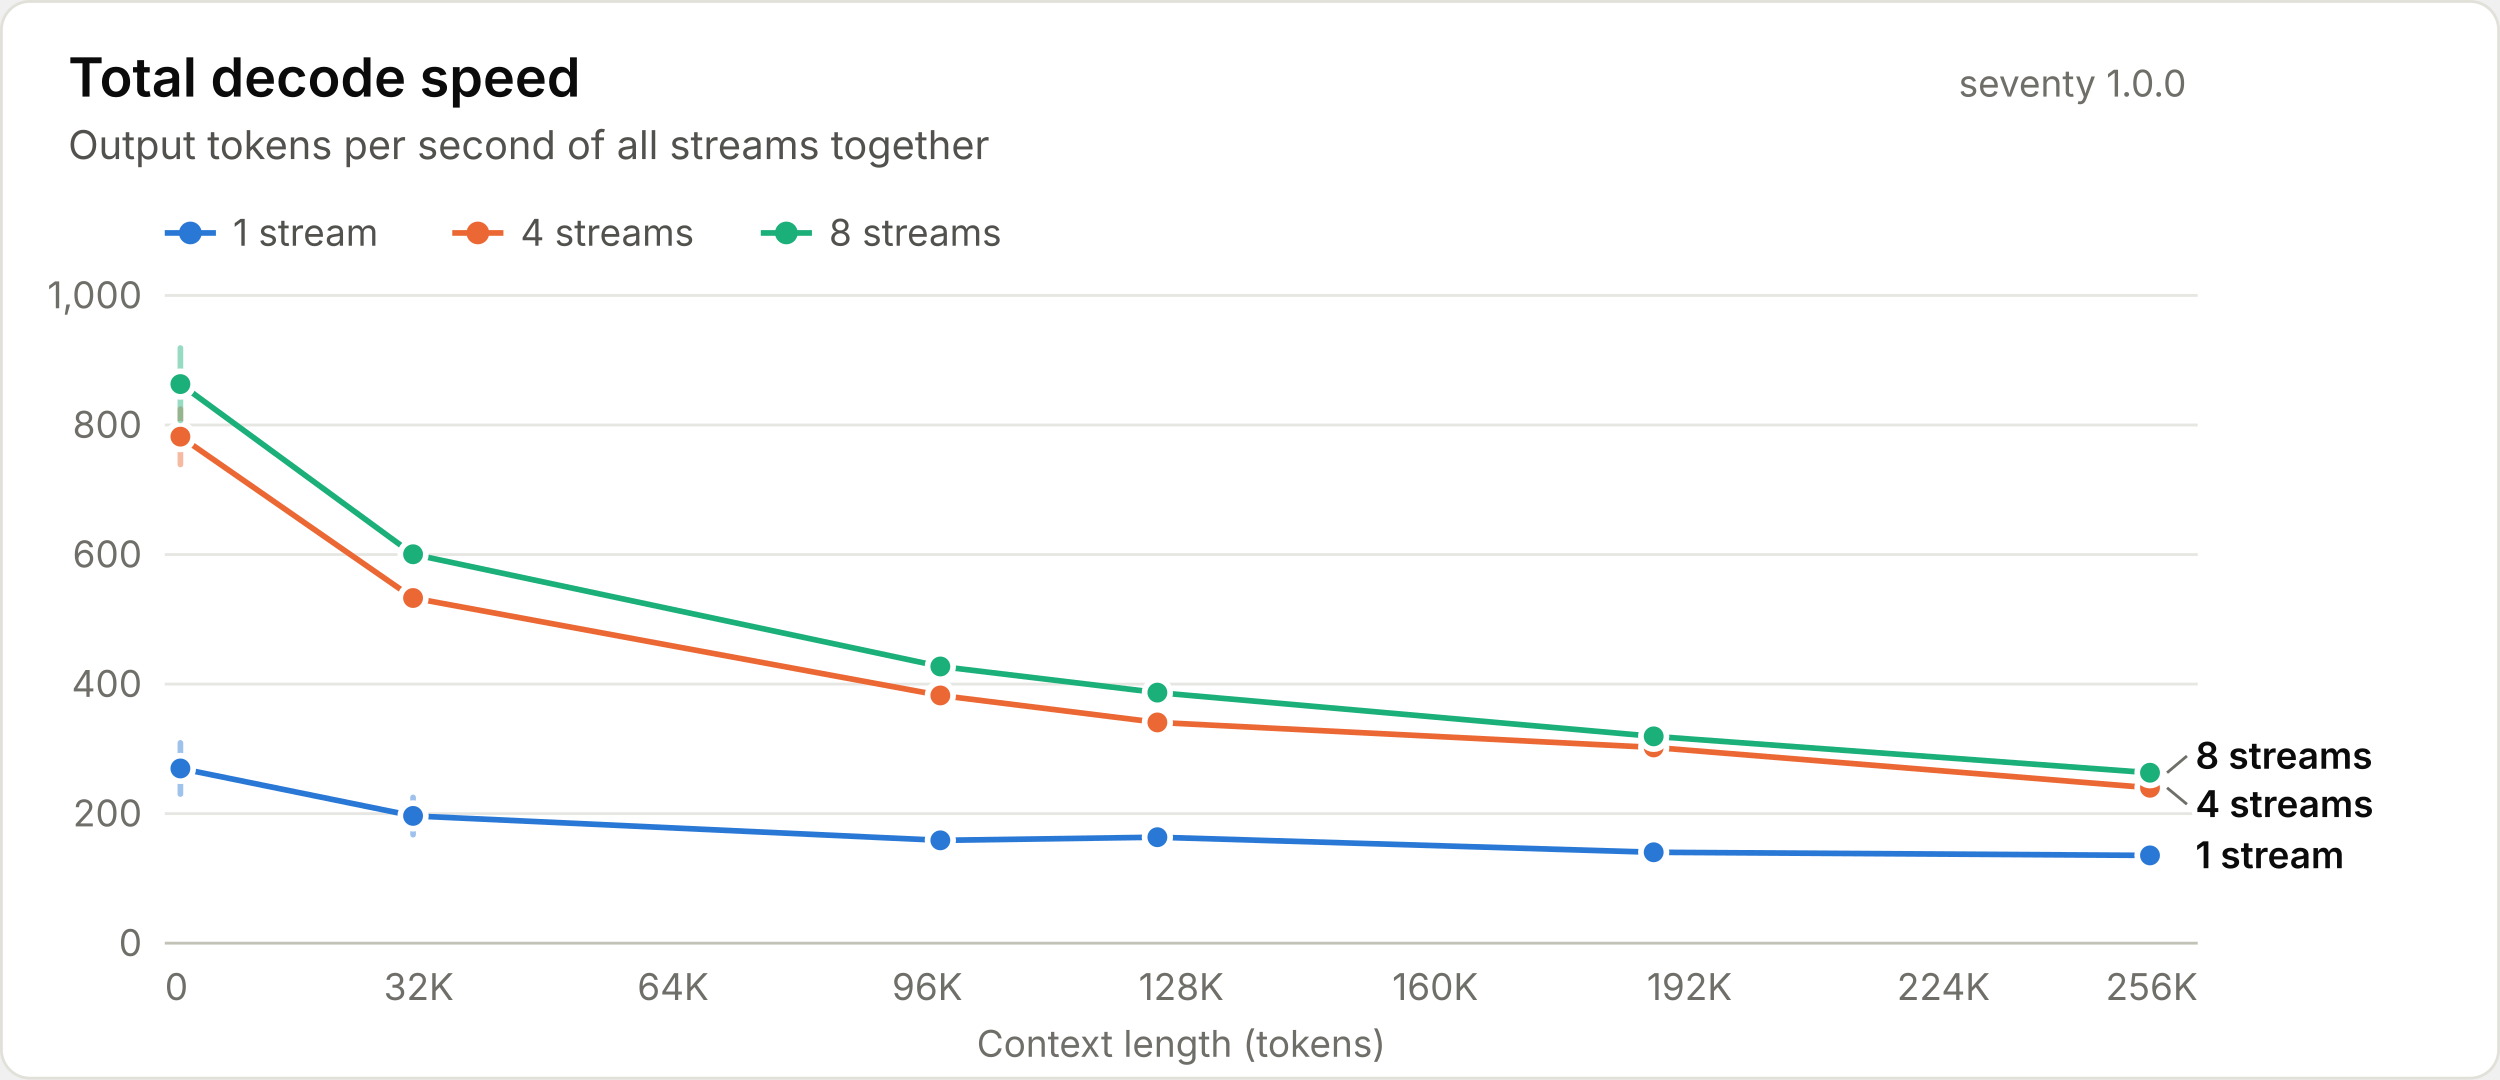
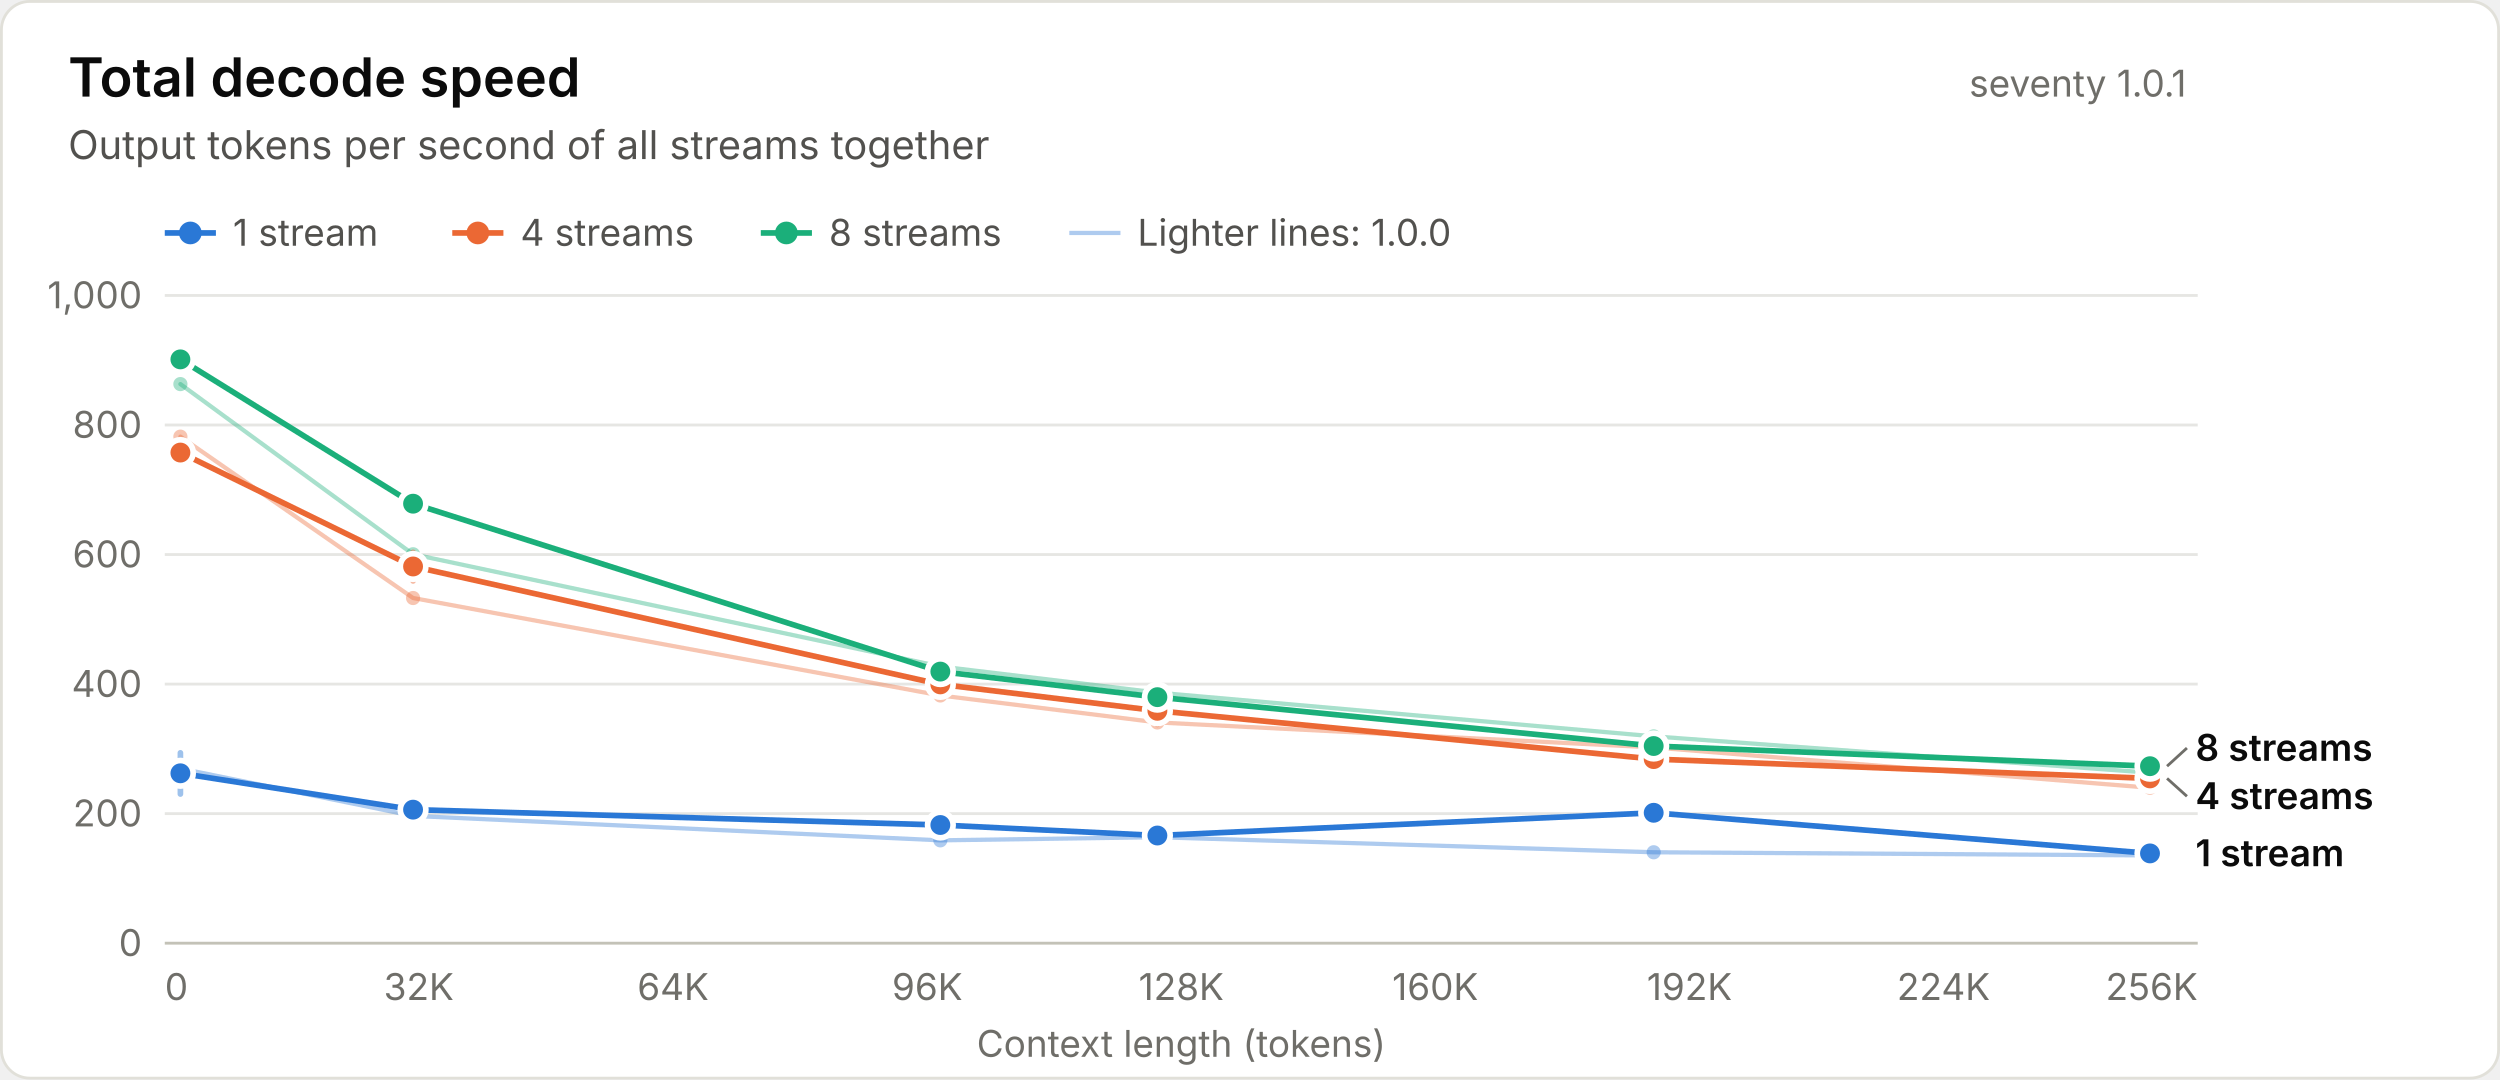
<svg xmlns="http://www.w3.org/2000/svg" viewBox="0 0 880 380" width="880" height="380" font-family="Inter, system-ui, -apple-system, 'Segoe UI', Helvetica, Arial, sans-serif" role="img" aria-label="Total decode speed">
  <rect x="0.5" y="0.5" width="879" height="379" rx="10" fill="#ffffff" stroke="#e1e0d9" />
  <text x="24.0" y="34.0" font-size="19" font-weight="600" fill="#0b0b0b" text-anchor="start">Total decode speed</text>
  <text x="24.0" y="56.0" font-size="14" font-weight="400" fill="#52514e" text-anchor="start">Output tokens per second of all streams together</text>
-   <text x="769.6" y="34.0" font-size="13" font-weight="400" fill="#6f6e69" text-anchor="end">seventy 1.0.0</text>
+   <text x="769.6" y="34.0" font-size="13" font-weight="400" fill="#6f6e69" text-anchor="end">seventy 1.0.1</text>
  <line x1="58" x2="773.6" y1="332.0" y2="332.0" stroke="#c3c2b7" stroke-width="1" />
  <text x="50.0" y="336.5" font-size="13" font-weight="400" fill="#6f6e69" text-anchor="end">0</text>
  <line x1="58" x2="773.6" y1="286.4" y2="286.4" stroke="#e6e6e3" stroke-width="1" />
  <text x="50.0" y="290.9" font-size="13" font-weight="400" fill="#6f6e69" text-anchor="end">200</text>
  <line x1="58" x2="773.6" y1="240.8" y2="240.8" stroke="#e6e6e3" stroke-width="1" />
  <text x="50.0" y="245.3" font-size="13" font-weight="400" fill="#6f6e69" text-anchor="end">400</text>
  <line x1="58" x2="773.6" y1="195.2" y2="195.2" stroke="#e6e6e3" stroke-width="1" />
  <text x="50.0" y="199.7" font-size="13" font-weight="400" fill="#6f6e69" text-anchor="end">600</text>
  <line x1="58" x2="773.6" y1="149.6" y2="149.6" stroke="#e6e6e3" stroke-width="1" />
  <text x="50.0" y="154.1" font-size="13" font-weight="400" fill="#6f6e69" text-anchor="end">800</text>
  <line x1="58" x2="773.6" y1="104.0" y2="104.0" stroke="#e6e6e3" stroke-width="1" />
  <text x="50.0" y="108.5" font-size="13" font-weight="400" fill="#6f6e69" text-anchor="end">1,000</text>
  <text x="58.0" y="352.0" font-size="13" font-weight="400" fill="#6f6e69" text-anchor="start">0</text>
  <text x="147.4" y="352.0" font-size="13" font-weight="400" fill="#6f6e69" text-anchor="middle">32K</text>
  <text x="236.9" y="352.0" font-size="13" font-weight="400" fill="#6f6e69" text-anchor="middle">64K</text>
  <text x="326.4" y="352.0" font-size="13" font-weight="400" fill="#6f6e69" text-anchor="middle">96K</text>
  <text x="415.8" y="352.0" font-size="13" font-weight="400" fill="#6f6e69" text-anchor="middle">128K</text>
  <text x="505.2" y="352.0" font-size="13" font-weight="400" fill="#6f6e69" text-anchor="middle">160K</text>
  <text x="594.7" y="352.0" font-size="13" font-weight="400" fill="#6f6e69" text-anchor="middle">192K</text>
  <text x="684.1" y="352.0" font-size="13" font-weight="400" fill="#6f6e69" text-anchor="middle">224K</text>
  <text x="773.6" y="352.0" font-size="13" font-weight="400" fill="#6f6e69" text-anchor="end">256K</text>
  <text x="415.8" y="372.0" font-size="13" font-weight="400" fill="#6f6e69" text-anchor="middle">Context length (tokens)</text>
-   <polyline points="63.5,270.5 145.4,287.2 331.0,295.8 407.4,294.7 582.1,300.0 756.8,301.1" fill="none" stroke="#2a78d6" stroke-width="2" stroke-linejoin="round" stroke-linecap="round" />
-   <line x1="63.5" x2="63.5" y1="279.5" y2="261.5" stroke="#2a78d6" stroke-opacity="0.45" stroke-width="2" stroke-linecap="round" />
-   <circle cx="63.5" cy="270.5" r="4.5" fill="#2a78d6" stroke="#ffffff" stroke-width="2" />
-   <line x1="145.4" x2="145.4" y1="293.8" y2="280.7" stroke="#2a78d6" stroke-opacity="0.45" stroke-width="2" stroke-linecap="round" />
-   <circle cx="145.4" cy="287.2" r="4.5" fill="#2a78d6" stroke="#ffffff" stroke-width="2" />
-   <line x1="331.0" x2="331.0" y1="298.7" y2="292.9" stroke="#2a78d6" stroke-opacity="0.45" stroke-width="2" stroke-linecap="round" />
-   <circle cx="331.0" cy="295.8" r="4.5" fill="#2a78d6" stroke="#ffffff" stroke-width="2" />
-   <line x1="407.4" x2="407.4" y1="296.2" y2="293.2" stroke="#2a78d6" stroke-opacity="0.45" stroke-width="2" stroke-linecap="round" />
-   <circle cx="407.4" cy="294.7" r="4.5" fill="#2a78d6" stroke="#ffffff" stroke-width="2" />
-   <line x1="582.1" x2="582.1" y1="301.3" y2="298.6" stroke="#2a78d6" stroke-opacity="0.45" stroke-width="2" stroke-linecap="round" />
-   <circle cx="582.1" cy="300.0" r="4.5" fill="#2a78d6" stroke="#ffffff" stroke-width="2" />
-   <line x1="756.8" x2="756.8" y1="301.9" y2="300.4" stroke="#2a78d6" stroke-opacity="0.45" stroke-width="2" stroke-linecap="round" />
-   <circle cx="756.8" cy="301.1" r="4.5" fill="#2a78d6" stroke="#ffffff" stroke-width="2" />
-   <polyline points="63.5,153.7 145.4,210.5 331.0,244.8 407.4,254.3 582.1,263.1 756.8,277.3" fill="none" stroke="#eb6834" stroke-width="2" stroke-linejoin="round" stroke-linecap="round" />
-   <line x1="63.5" x2="63.5" y1="163.5" y2="144.0" stroke="#eb6834" stroke-opacity="0.45" stroke-width="2" stroke-linecap="round" />
-   <circle cx="63.5" cy="153.7" r="4.5" fill="#eb6834" stroke="#ffffff" stroke-width="2" />
-   <circle cx="145.4" cy="210.5" r="4.5" fill="#eb6834" stroke="#ffffff" stroke-width="2" />
-   <line x1="331.0" x2="331.0" y1="247.5" y2="242.1" stroke="#eb6834" stroke-opacity="0.45" stroke-width="2" stroke-linecap="round" />
-   <circle cx="331.0" cy="244.8" r="4.5" fill="#eb6834" stroke="#ffffff" stroke-width="2" />
-   <line x1="407.4" x2="407.4" y1="256.5" y2="252.2" stroke="#eb6834" stroke-opacity="0.45" stroke-width="2" stroke-linecap="round" />
-   <circle cx="407.4" cy="254.3" r="4.5" fill="#eb6834" stroke="#ffffff" stroke-width="2" />
-   <circle cx="582.1" cy="263.1" r="4.5" fill="#eb6834" stroke="#ffffff" stroke-width="2" />
-   <line x1="756.8" x2="756.8" y1="279.1" y2="275.5" stroke="#eb6834" stroke-opacity="0.45" stroke-width="2" stroke-linecap="round" />
-   <circle cx="756.8" cy="277.3" r="4.5" fill="#eb6834" stroke="#ffffff" stroke-width="2" />
-   <polyline points="63.5,135.2 145.4,195.1 331.0,234.6 407.4,243.8 582.1,259.2 756.8,272.0" fill="none" stroke="#1baf7a" stroke-width="2" stroke-linejoin="round" stroke-linecap="round" />
-   <line x1="63.5" x2="63.5" y1="148.0" y2="122.5" stroke="#1baf7a" stroke-opacity="0.45" stroke-width="2" stroke-linecap="round" />
-   <circle cx="63.5" cy="135.2" r="4.5" fill="#1baf7a" stroke="#ffffff" stroke-width="2" />
-   <circle cx="145.4" cy="195.1" r="4.5" fill="#1baf7a" stroke="#ffffff" stroke-width="2" />
-   <line x1="331.0" x2="331.0" y1="235.3" y2="233.9" stroke="#1baf7a" stroke-opacity="0.45" stroke-width="2" stroke-linecap="round" />
-   <circle cx="331.0" cy="234.6" r="4.5" fill="#1baf7a" stroke="#ffffff" stroke-width="2" />
-   <line x1="407.4" x2="407.4" y1="246.4" y2="241.1" stroke="#1baf7a" stroke-opacity="0.45" stroke-width="2" stroke-linecap="round" />
-   <circle cx="407.4" cy="243.8" r="4.5" fill="#1baf7a" stroke="#ffffff" stroke-width="2" />
-   <line x1="582.1" x2="582.1" y1="260.2" y2="258.2" stroke="#1baf7a" stroke-opacity="0.45" stroke-width="2" stroke-linecap="round" />
-   <circle cx="582.1" cy="259.2" r="4.5" fill="#1baf7a" stroke="#ffffff" stroke-width="2" />
-   <circle cx="756.8" cy="272.0" r="4.5" fill="#1baf7a" stroke="#ffffff" stroke-width="2" />
-   <line x1="762.8" y1="272.0" x2="769.8" y2="266.1" stroke="#6f6e69" stroke-width="1" />
-   <text x="772.8" y="270.6" font-size="13" font-weight="600" fill="#0b0b0b" text-anchor="start" paint-order="stroke" stroke="#ffffff" stroke-width="4" stroke-linejoin="round">8 streams</text>
-   <line x1="762.8" y1="277.3" x2="769.8" y2="283.1" stroke="#6f6e69" stroke-width="1" />
-   <text x="772.8" y="287.6" font-size="13" font-weight="600" fill="#0b0b0b" text-anchor="start" paint-order="stroke" stroke="#ffffff" stroke-width="4" stroke-linejoin="round">4 streams</text>
-   <text x="772.8" y="305.6" font-size="13" font-weight="600" fill="#0b0b0b" text-anchor="start" paint-order="stroke" stroke="#ffffff" stroke-width="4" stroke-linejoin="round">1 stream</text>
+   <polyline points="63.5,270.5 145.4,287.2 331.0,295.8 407.4,294.7 582.1,300.0 756.8,301.1" fill="none" stroke="#2a78d6" stroke-opacity="0.38" stroke-width="1.5" stroke-linejoin="round" stroke-linecap="round" />
+   <circle cx="63.5" cy="270.5" r="2.5" fill="#2a78d6" fill-opacity="0.38" />
+   <circle cx="145.4" cy="287.2" r="2.5" fill="#2a78d6" fill-opacity="0.38" />
+   <circle cx="331.0" cy="295.8" r="2.5" fill="#2a78d6" fill-opacity="0.38" />
+   <circle cx="407.4" cy="294.7" r="2.5" fill="#2a78d6" fill-opacity="0.38" />
+   <circle cx="582.1" cy="300.0" r="2.5" fill="#2a78d6" fill-opacity="0.38" />
+   <circle cx="756.8" cy="301.1" r="2.5" fill="#2a78d6" fill-opacity="0.38" />
+   <polyline points="63.5,153.7 145.4,210.5 331.0,244.8 407.4,254.3 582.1,263.1 756.8,277.3" fill="none" stroke="#eb6834" stroke-opacity="0.38" stroke-width="1.5" stroke-linejoin="round" stroke-linecap="round" />
+   <circle cx="63.5" cy="153.7" r="2.5" fill="#eb6834" fill-opacity="0.38" />
+   <circle cx="145.4" cy="210.5" r="2.5" fill="#eb6834" fill-opacity="0.38" />
+   <circle cx="331.0" cy="244.8" r="2.5" fill="#eb6834" fill-opacity="0.38" />
+   <circle cx="407.4" cy="254.3" r="2.5" fill="#eb6834" fill-opacity="0.38" />
+   <circle cx="582.1" cy="263.1" r="2.5" fill="#eb6834" fill-opacity="0.38" />
+   <circle cx="756.8" cy="277.3" r="2.5" fill="#eb6834" fill-opacity="0.38" />
+   <polyline points="63.5,135.2 145.4,195.1 331.0,234.6 407.4,243.8 582.1,259.2 756.8,272.0" fill="none" stroke="#1baf7a" stroke-opacity="0.38" stroke-width="1.5" stroke-linejoin="round" stroke-linecap="round" />
+   <circle cx="63.5" cy="135.2" r="2.5" fill="#1baf7a" fill-opacity="0.38" />
+   <circle cx="145.4" cy="195.1" r="2.5" fill="#1baf7a" fill-opacity="0.38" />
+   <circle cx="331.0" cy="234.6" r="2.5" fill="#1baf7a" fill-opacity="0.38" />
+   <circle cx="407.4" cy="243.8" r="2.5" fill="#1baf7a" fill-opacity="0.38" />
+   <circle cx="582.1" cy="259.2" r="2.5" fill="#1baf7a" fill-opacity="0.38" />
+   <circle cx="756.8" cy="272.0" r="2.5" fill="#1baf7a" fill-opacity="0.38" />
+   <polyline points="63.5,272.2 145.4,285.0 331.0,290.4 407.4,294.1 582.1,286.1 756.8,300.4" fill="none" stroke="#2a78d6" stroke-width="2" stroke-linejoin="round" stroke-linecap="round" />
+   <line x1="63.5" x2="63.5" y1="279.5" y2="265.0" stroke="#2a78d6" stroke-opacity="0.45" stroke-width="2" stroke-linecap="round" />
+   <circle cx="63.5" cy="272.2" r="4.5" fill="#2a78d6" stroke="#ffffff" stroke-width="2" />
+   <line x1="145.4" x2="145.4" y1="286.4" y2="283.5" stroke="#2a78d6" stroke-opacity="0.45" stroke-width="2" stroke-linecap="round" />
+   <circle cx="145.4" cy="285.0" r="4.5" fill="#2a78d6" stroke="#ffffff" stroke-width="2" />
+   <line x1="331.0" x2="331.0" y1="292.8" y2="288.0" stroke="#2a78d6" stroke-opacity="0.45" stroke-width="2" stroke-linecap="round" />
+   <circle cx="331.0" cy="290.4" r="4.5" fill="#2a78d6" stroke="#ffffff" stroke-width="2" />
+   <line x1="407.4" x2="407.4" y1="297.3" y2="291.0" stroke="#2a78d6" stroke-opacity="0.45" stroke-width="2" stroke-linecap="round" />
+   <circle cx="407.4" cy="294.1" r="4.5" fill="#2a78d6" stroke="#ffffff" stroke-width="2" />
+   <line x1="582.1" x2="582.1" y1="288.3" y2="284.0" stroke="#2a78d6" stroke-opacity="0.45" stroke-width="2" stroke-linecap="round" />
+   <circle cx="582.1" cy="286.1" r="4.5" fill="#2a78d6" stroke="#ffffff" stroke-width="2" />
+   <line x1="756.8" x2="756.8" y1="303.8" y2="297.0" stroke="#2a78d6" stroke-opacity="0.45" stroke-width="2" stroke-linecap="round" />
+   <circle cx="756.8" cy="300.4" r="4.5" fill="#2a78d6" stroke="#ffffff" stroke-width="2" />
+   <polyline points="63.5,159.3 145.4,199.4 331.0,240.9 407.4,250.2 582.1,267.2 756.8,274.0" fill="none" stroke="#eb6834" stroke-width="2" stroke-linejoin="round" stroke-linecap="round" />
+   <line x1="63.5" x2="63.5" y1="161.7" y2="156.8" stroke="#eb6834" stroke-opacity="0.45" stroke-width="2" stroke-linecap="round" />
+   <circle cx="63.5" cy="159.3" r="4.5" fill="#eb6834" stroke="#ffffff" stroke-width="2" />
+   <line x1="145.4" x2="145.4" y1="204.5" y2="194.4" stroke="#eb6834" stroke-opacity="0.45" stroke-width="2" stroke-linecap="round" />
+   <circle cx="145.4" cy="199.4" r="4.5" fill="#eb6834" stroke="#ffffff" stroke-width="2" />
+   <line x1="331.0" x2="331.0" y1="243.8" y2="237.9" stroke="#eb6834" stroke-opacity="0.45" stroke-width="2" stroke-linecap="round" />
+   <circle cx="331.0" cy="240.9" r="4.5" fill="#eb6834" stroke="#ffffff" stroke-width="2" />
+   <line x1="407.4" x2="407.4" y1="255.0" y2="245.3" stroke="#eb6834" stroke-opacity="0.45" stroke-width="2" stroke-linecap="round" />
+   <circle cx="407.4" cy="250.2" r="4.5" fill="#eb6834" stroke="#ffffff" stroke-width="2" />
+   <line x1="582.1" x2="582.1" y1="269.0" y2="265.4" stroke="#eb6834" stroke-opacity="0.45" stroke-width="2" stroke-linecap="round" />
+   <circle cx="582.1" cy="267.2" r="4.5" fill="#eb6834" stroke="#ffffff" stroke-width="2" />
+   <line x1="756.8" x2="756.8" y1="276.1" y2="271.9" stroke="#eb6834" stroke-opacity="0.45" stroke-width="2" stroke-linecap="round" />
+   <circle cx="756.8" cy="274.0" r="4.5" fill="#eb6834" stroke="#ffffff" stroke-width="2" />
+   <polyline points="63.5,126.5 145.4,177.3 331.0,236.4 407.4,245.4 582.1,262.6 756.8,269.7" fill="none" stroke="#1baf7a" stroke-width="2" stroke-linejoin="round" stroke-linecap="round" />
+   <line x1="63.5" x2="63.5" y1="130.4" y2="122.6" stroke="#1baf7a" stroke-opacity="0.45" stroke-width="2" stroke-linecap="round" />
+   <circle cx="63.5" cy="126.5" r="4.5" fill="#1baf7a" stroke="#ffffff" stroke-width="2" />
+   <line x1="145.4" x2="145.4" y1="180.0" y2="174.6" stroke="#1baf7a" stroke-opacity="0.45" stroke-width="2" stroke-linecap="round" />
+   <circle cx="145.4" cy="177.3" r="4.5" fill="#1baf7a" stroke="#ffffff" stroke-width="2" />
+   <line x1="331.0" x2="331.0" y1="237.6" y2="235.2" stroke="#1baf7a" stroke-opacity="0.45" stroke-width="2" stroke-linecap="round" />
+   <circle cx="331.0" cy="236.4" r="4.5" fill="#1baf7a" stroke="#ffffff" stroke-width="2" />
+   <line x1="407.4" x2="407.4" y1="249.7" y2="241.1" stroke="#1baf7a" stroke-opacity="0.45" stroke-width="2" stroke-linecap="round" />
+   <circle cx="407.4" cy="245.4" r="4.5" fill="#1baf7a" stroke="#ffffff" stroke-width="2" />
+   <line x1="582.1" x2="582.1" y1="264.0" y2="261.2" stroke="#1baf7a" stroke-opacity="0.45" stroke-width="2" stroke-linecap="round" />
+   <circle cx="582.1" cy="262.6" r="4.5" fill="#1baf7a" stroke="#ffffff" stroke-width="2" />
+   <line x1="756.8" x2="756.8" y1="271.1" y2="268.2" stroke="#1baf7a" stroke-opacity="0.45" stroke-width="2" stroke-linecap="round" />
+   <circle cx="756.8" cy="269.7" r="4.5" fill="#1baf7a" stroke="#ffffff" stroke-width="2" />
+   <line x1="762.8" y1="269.7" x2="769.8" y2="263.3" stroke="#6f6e69" stroke-width="1" />
+   <text x="772.8" y="267.8" font-size="13" font-weight="600" fill="#0b0b0b" text-anchor="start" paint-order="stroke" stroke="#ffffff" stroke-width="4" stroke-linejoin="round">8 streams</text>
+   <line x1="762.8" y1="274.0" x2="769.8" y2="280.3" stroke="#6f6e69" stroke-width="1" />
+   <text x="772.8" y="284.8" font-size="13" font-weight="600" fill="#0b0b0b" text-anchor="start" paint-order="stroke" stroke="#ffffff" stroke-width="4" stroke-linejoin="round">4 streams</text>
+   <text x="772.8" y="304.9" font-size="13" font-weight="600" fill="#0b0b0b" text-anchor="start" paint-order="stroke" stroke="#ffffff" stroke-width="4" stroke-linejoin="round">1 stream</text>
  <line x1="58" x2="76" y1="82" y2="82" stroke="#2a78d6" stroke-width="2" />
  <circle cx="67" cy="82" r="4" fill="#2a78d6" />
  <text x="82.0" y="86.5" font-size="13" font-weight="400" fill="#52514e" text-anchor="start">1 stream</text>
  <line x1="159.2" x2="177.2" y1="82" y2="82" stroke="#eb6834" stroke-width="2" />
  <circle cx="168.2" cy="82" r="4" fill="#eb6834" />
  <text x="183.2" y="86.5" font-size="13" font-weight="400" fill="#52514e" text-anchor="start">4 streams</text>
  <line x1="267.8" x2="285.8" y1="82" y2="82" stroke="#1baf7a" stroke-width="2" />
  <circle cx="276.8" cy="82" r="4" fill="#1baf7a" />
  <text x="291.8" y="86.5" font-size="13" font-weight="400" fill="#52514e" text-anchor="start">8 streams</text>
+   <line x1="376.4" x2="394.4" y1="82" y2="82" stroke="#2a78d6" stroke-opacity="0.38" stroke-width="1.5" />
+   <text x="400.4" y="86.5" font-size="13" font-weight="400" fill="#52514e" text-anchor="start">Lighter lines: 1.0.0</text>
</svg>
